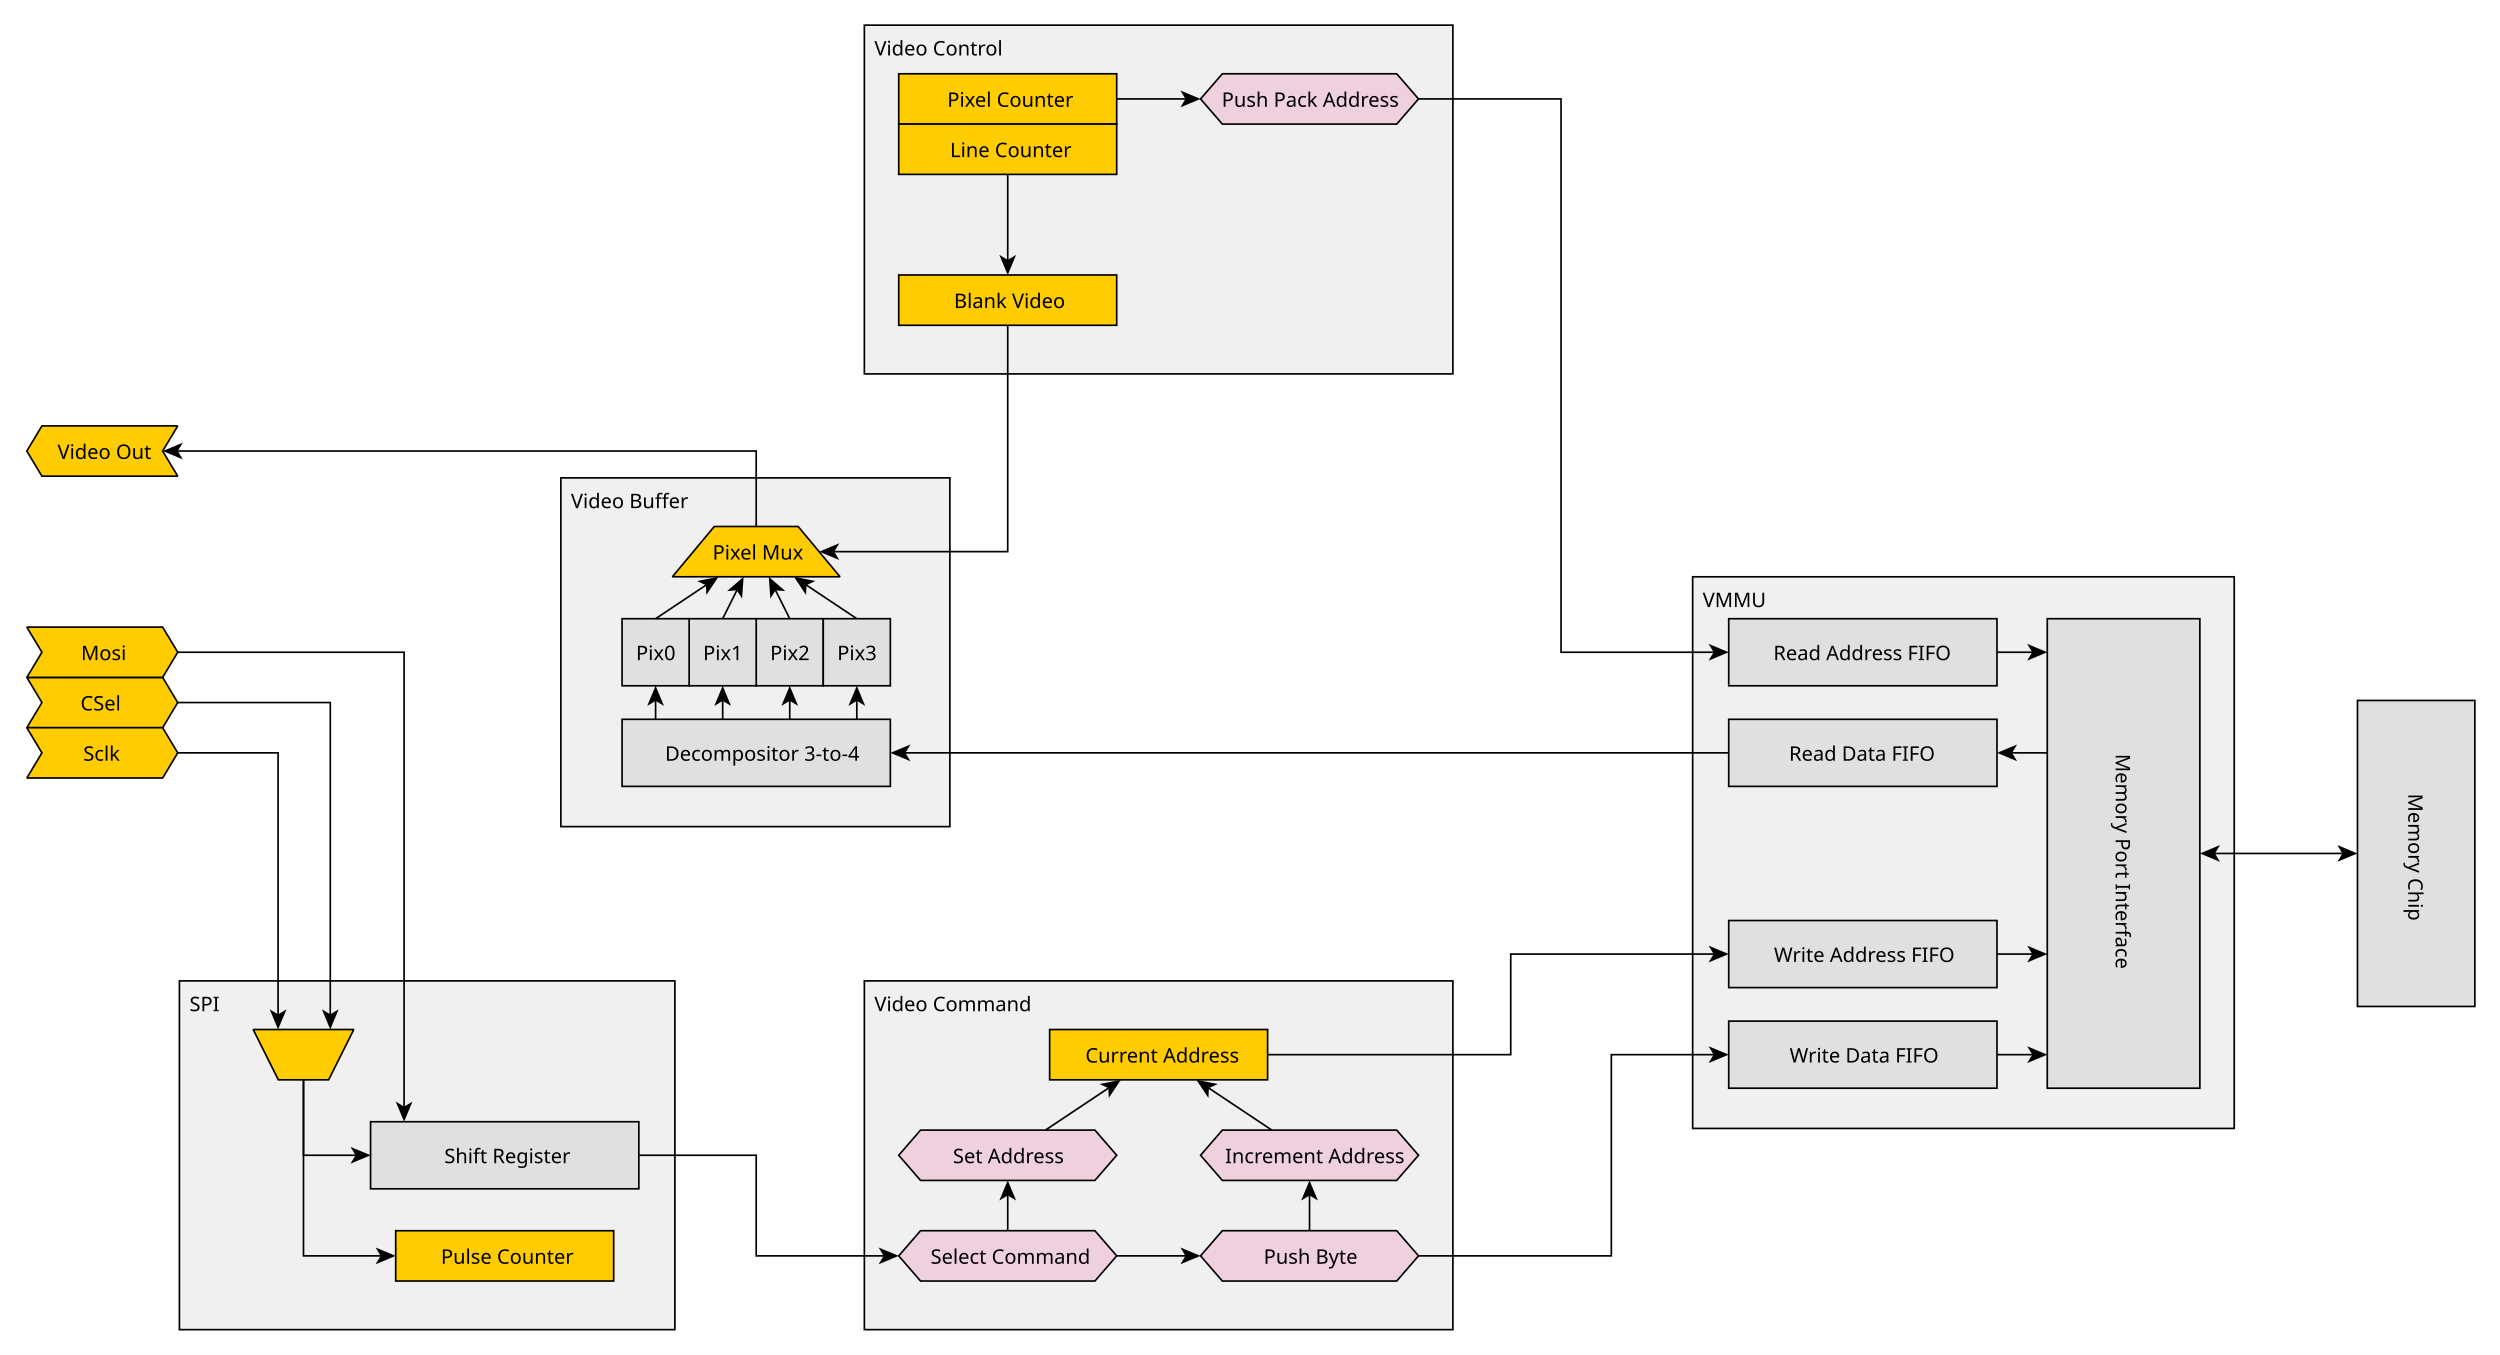
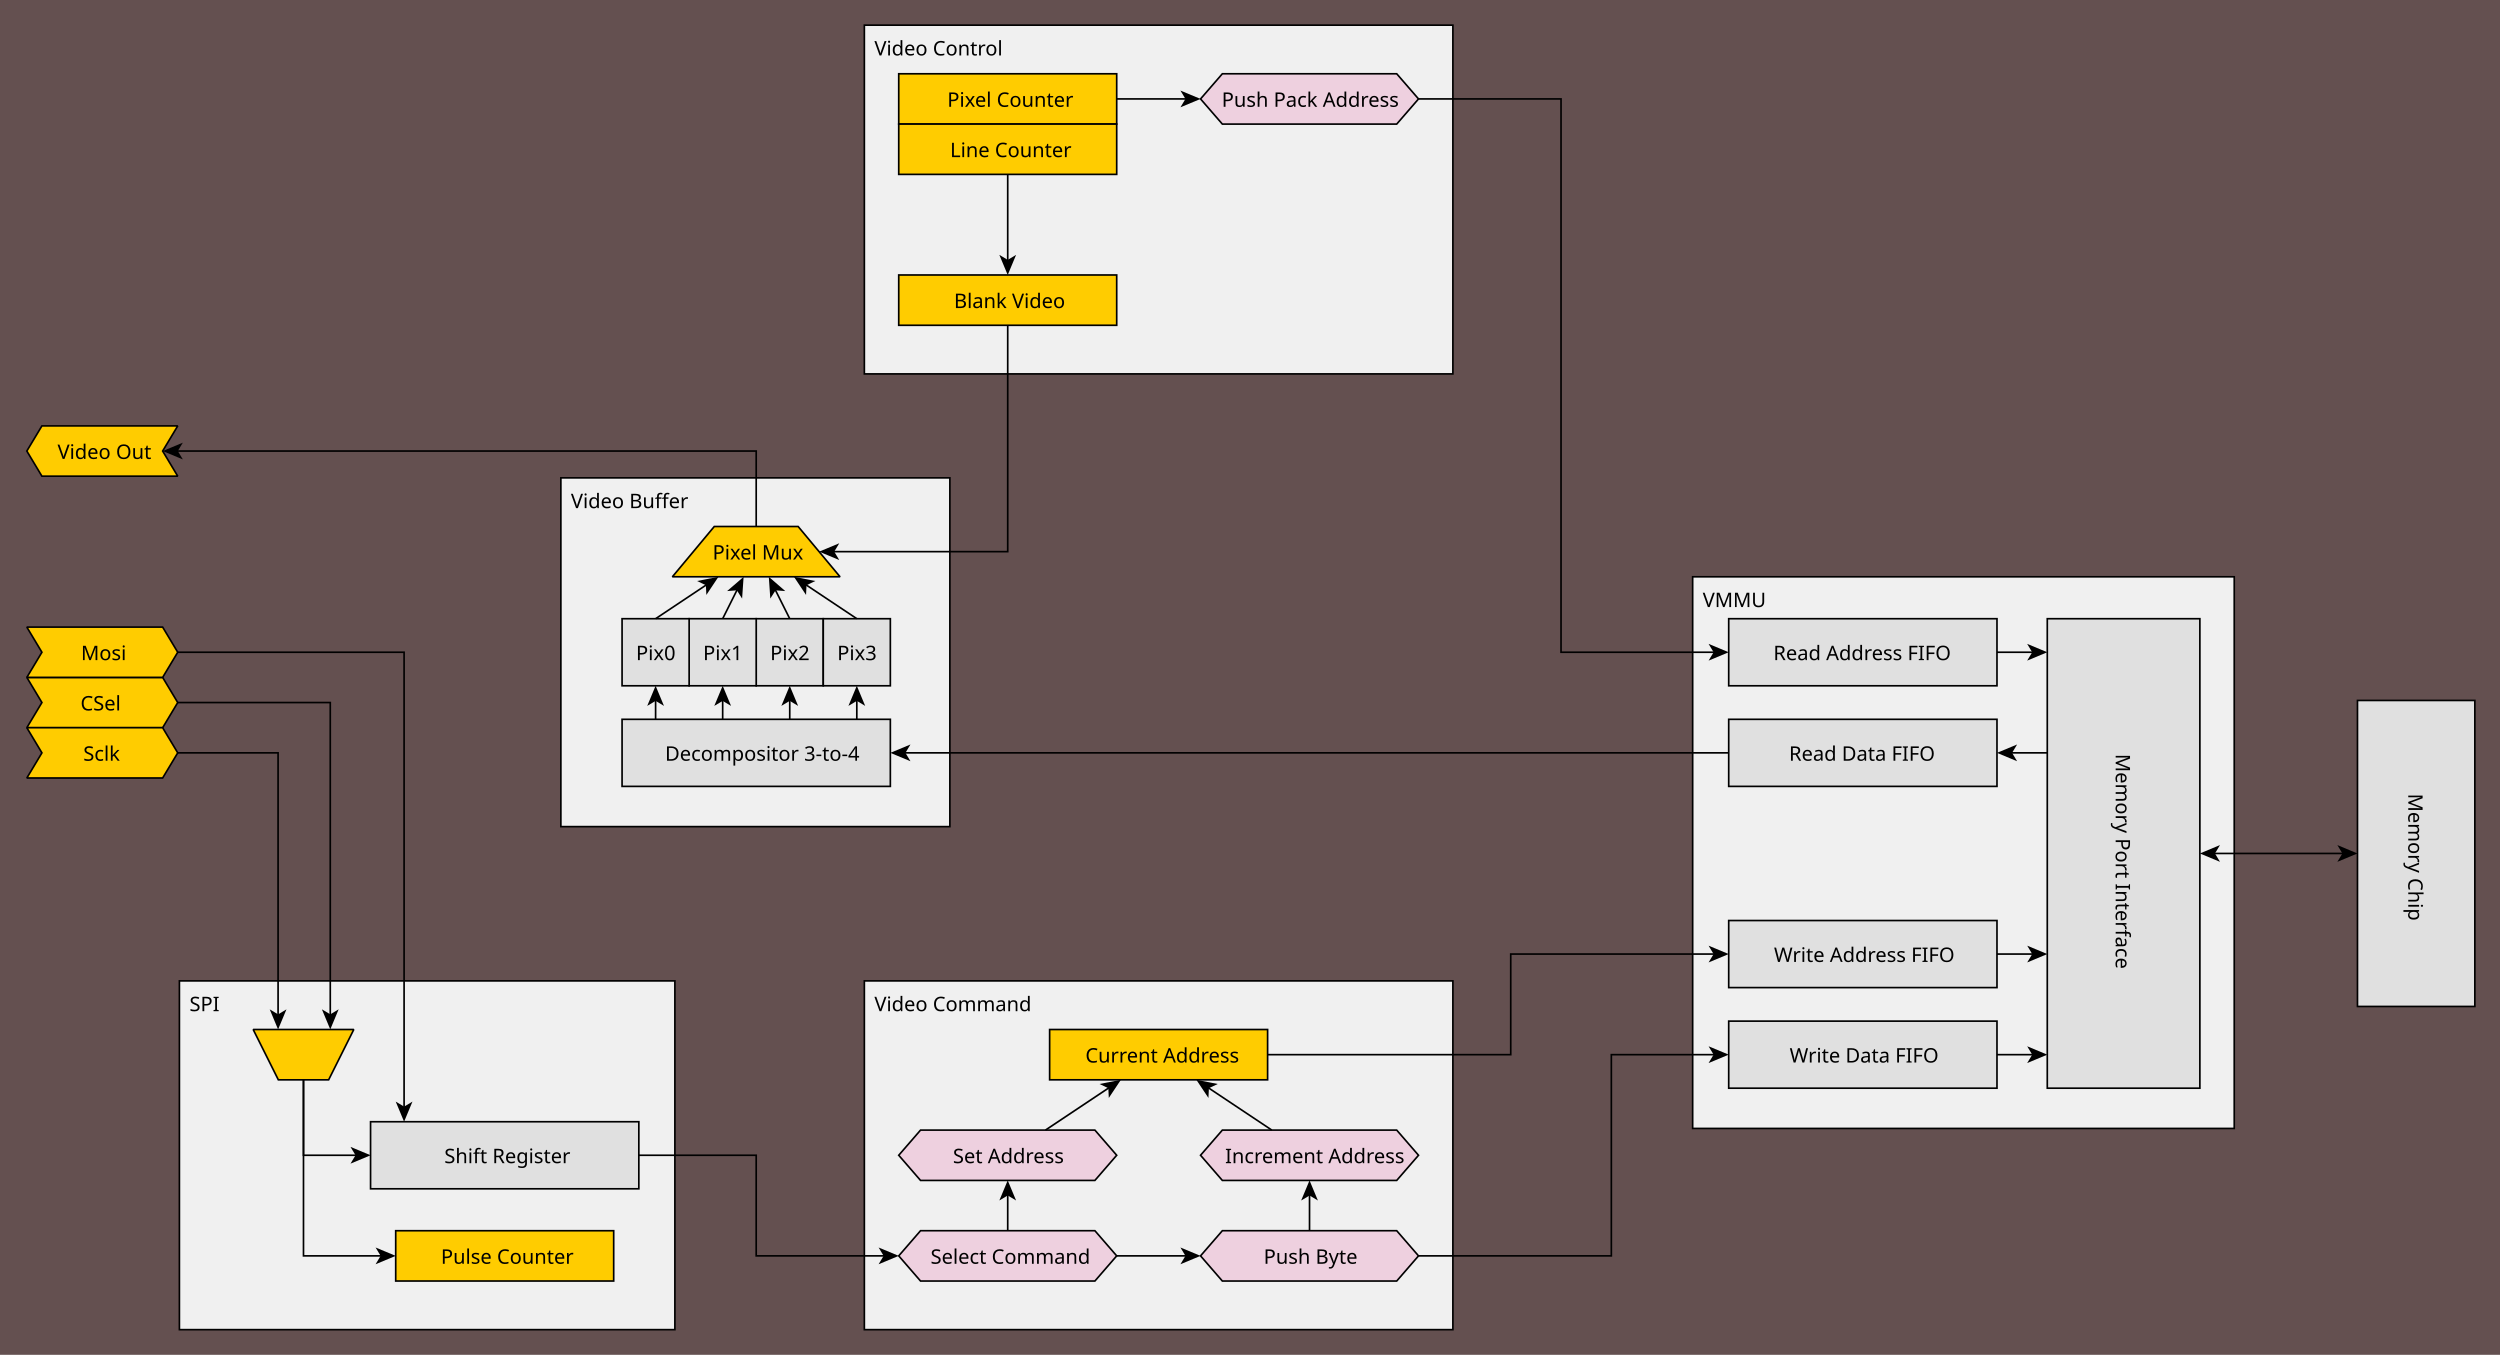
<svg xmlns="http://www.w3.org/2000/svg" fill-opacity="1" color-rendering="auto" color-interpolation="auto" text-rendering="auto" stroke="black" stroke-linecap="square" width="1491" stroke-miterlimit="10" shape-rendering="auto" stroke-opacity="1" fill="black" stroke-dasharray="none" font-weight="normal" stroke-width="1" height="808" font-family="'Dialog'" font-style="normal" stroke-linejoin="miter" font-size="12px" stroke-dashoffset="0" image-rendering="auto">
  <defs id="genericDefs" />
  <g>
    <defs id="defs1">
      <clipPath clipPathUnits="userSpaceOnUse" id="clipPath1">
        <path d="M0 0 L1491 0 L1491 808 L0 808 L0 0 Z" />
      </clipPath>
      <clipPath clipPathUnits="userSpaceOnUse" id="clipPath2">
        <path d="M-481 -89 L1010 -89 L1010 719 L-481 719 L-481 -89 Z" />
      </clipPath>
      <clipPath clipPathUnits="userSpaceOnUse" id="clipPath3">
        <path d="M-447.647 1275.851 L-447.647 -215.149 L360.353 -215.149 L360.353 1275.851 L-447.647 1275.851 Z" />
      </clipPath>
      <clipPath clipPathUnits="userSpaceOnUse" id="clipPath4">
        <path d="M-471.325 1450.351 L-471.325 -40.649 L336.675 -40.649 L336.675 1450.351 L-471.325 1450.351 Z" />
      </clipPath>
    </defs>
-     <g fill="white" text-rendering="geometricPrecision" shape-rendering="geometricPrecision" transform="translate(481,89)" stroke="white">
+     <g fill="rgb(100,80,80)" text-rendering="geometricPrecision" shape-rendering="geometricPrecision" transform="translate(481,89)" stroke="white">
      <rect x="-481" width="1491" height="808" y="-89" clip-path="url(#clipPath2)" stroke="none" />
    </g>
    <g fill="rgb(240,240,240)" text-rendering="geometricPrecision" shape-rendering="geometricPrecision" transform="matrix(1,0,0,1,481,89)" stroke="rgb(240,240,240)">
      <rect x="528.5" width="323" height="329" y="255" clip-path="url(#clipPath2)" stroke="none" />
    </g>
    <g text-rendering="geometricPrecision" stroke-miterlimit="1.45" shape-rendering="geometricPrecision" transform="matrix(1,0,0,1,481,89)" stroke-linecap="butt">
      <rect fill="none" x="528.5" width="323" height="329" y="255" clip-path="url(#clipPath2)" />
      <text x="534.5" xml:space="preserve" y="273.065" clip-path="url(#clipPath2)" font-family="sans-serif" stroke="none">VMMU</text>
    </g>
    <g fill="rgb(224,224,224)" text-rendering="geometricPrecision" shape-rendering="geometricPrecision" transform="matrix(1,0,0,1,481,89)" stroke="rgb(224,224,224)">
      <rect x="550" width="160" height="40" y="340" clip-path="url(#clipPath2)" stroke="none" />
    </g>
    <g text-rendering="geometricPrecision" stroke-miterlimit="1.45" shape-rendering="geometricPrecision" transform="matrix(1,0,0,1,481,89)" stroke-linecap="butt">
      <rect fill="none" x="550" width="160" height="40" y="340" clip-path="url(#clipPath2)" />
      <text x="585.984" xml:space="preserve" y="364.714" clip-path="url(#clipPath2)" font-family="sans-serif" stroke="none">Read Data FIFO</text>
    </g>
    <g fill="rgb(224,224,224)" text-rendering="geometricPrecision" shape-rendering="geometricPrecision" transform="matrix(1,0,0,1,481,89)" stroke="rgb(224,224,224)">
      <rect x="550" width="160" height="40" y="280" clip-path="url(#clipPath2)" stroke="none" />
    </g>
    <g text-rendering="geometricPrecision" stroke-miterlimit="1.45" shape-rendering="geometricPrecision" transform="matrix(1,0,0,1,481,89)" stroke-linecap="butt">
      <rect fill="none" x="550" width="160" height="40" y="280" clip-path="url(#clipPath2)" />
      <text x="576.648" xml:space="preserve" y="304.714" clip-path="url(#clipPath2)" font-family="sans-serif" stroke="none">Read Address FIFO</text>
    </g>
    <g fill="rgb(224,224,224)" text-rendering="geometricPrecision" shape-rendering="geometricPrecision" transform="matrix(1,0,0,1,481,89)" stroke="rgb(224,224,224)">
      <rect x="550" width="160" height="40" y="520" clip-path="url(#clipPath2)" stroke="none" />
    </g>
    <g text-rendering="geometricPrecision" stroke-miterlimit="1.45" shape-rendering="geometricPrecision" transform="matrix(1,0,0,1,481,89)" stroke-linecap="butt">
      <rect fill="none" x="550" width="160" height="40" y="520" clip-path="url(#clipPath2)" />
      <text x="586.33" xml:space="preserve" y="544.714" clip-path="url(#clipPath2)" font-family="sans-serif" stroke="none">Write Data FIFO</text>
    </g>
    <g fill="rgb(224,224,224)" text-rendering="geometricPrecision" shape-rendering="geometricPrecision" transform="matrix(1,0,0,1,481,89)" stroke="rgb(224,224,224)">
      <rect x="550" width="160" height="40" y="460" clip-path="url(#clipPath2)" stroke="none" />
    </g>
    <g text-rendering="geometricPrecision" stroke-miterlimit="1.45" shape-rendering="geometricPrecision" transform="matrix(1,0,0,1,481,89)" stroke-linecap="butt">
      <rect fill="none" x="550" width="160" height="40" y="460" clip-path="url(#clipPath2)" />
      <text x="576.993" xml:space="preserve" y="484.714" clip-path="url(#clipPath2)" font-family="sans-serif" stroke="none">Write Address FIFO</text>
    </g>
    <g fill="rgb(224,224,224)" text-rendering="geometricPrecision" shape-rendering="geometricPrecision" transform="matrix(1,0,0,1,481,89)" stroke="rgb(224,224,224)">
      <rect x="740" width="91" height="280" y="280" clip-path="url(#clipPath2)" stroke="none" />
    </g>
    <g text-rendering="geometricPrecision" stroke-miterlimit="1.45" shape-rendering="geometricPrecision" transform="matrix(1,0,0,1,481,89)" stroke-linecap="butt">
      <rect fill="none" x="740" width="91" height="280" y="280" clip-path="url(#clipPath2)" />
    </g>
    <g text-rendering="geometricPrecision" stroke-miterlimit="1.45" shape-rendering="geometricPrecision" font-family="sans-serif" transform="matrix(0,1,-1,0,1275.851,447.6475)" stroke-linecap="butt">
      <text x="2" xml:space="preserve" y="14.065" clip-path="url(#clipPath3)" stroke="none">Memory Port Interface</text>
    </g>
    <g fill="rgb(240,240,240)" text-rendering="geometricPrecision" shape-rendering="geometricPrecision" transform="matrix(1,0,0,1,481,89)" stroke="rgb(240,240,240)">
      <rect x="34.5" width="351" height="208" y="-74" clip-path="url(#clipPath2)" stroke="none" />
    </g>
    <g text-rendering="geometricPrecision" stroke-miterlimit="1.45" shape-rendering="geometricPrecision" transform="matrix(1,0,0,1,481,89)" stroke-linecap="butt">
      <rect fill="none" x="34.5" width="351" height="208" y="-74" clip-path="url(#clipPath2)" />
      <text x="40.5" xml:space="preserve" y="-55.935" clip-path="url(#clipPath2)" font-family="sans-serif" stroke="none">Video Control</text>
    </g>
    <g fill="rgb(255,204,0)" text-rendering="geometricPrecision" shape-rendering="geometricPrecision" transform="matrix(1,0,0,1,481,89)" stroke="rgb(255,204,0)">
      <rect x="55" width="130" height="30" y="-45" clip-path="url(#clipPath2)" stroke="none" />
    </g>
    <g text-rendering="geometricPrecision" stroke-miterlimit="1.45" shape-rendering="geometricPrecision" transform="matrix(1,0,0,1,481,89)" stroke-linecap="butt">
      <rect fill="none" x="55" width="130" height="30" y="-45" clip-path="url(#clipPath2)" />
      <text x="83.982" xml:space="preserve" y="-25.286" clip-path="url(#clipPath2)" font-family="sans-serif" stroke="none">Pixel Counter</text>
    </g>
    <g fill="rgb(255,204,0)" text-rendering="geometricPrecision" shape-rendering="geometricPrecision" transform="matrix(1,0,0,1,481,89)" stroke="rgb(255,204,0)">
      <rect x="55" width="130" height="30" y="-15" clip-path="url(#clipPath2)" stroke="none" />
    </g>
    <g text-rendering="geometricPrecision" stroke-miterlimit="1.45" shape-rendering="geometricPrecision" transform="matrix(1,0,0,1,481,89)" stroke-linecap="butt">
      <rect fill="none" x="55" width="130" height="30" y="-15" clip-path="url(#clipPath2)" />
      <text x="85.644" xml:space="preserve" y="4.714" clip-path="url(#clipPath2)" font-family="sans-serif" stroke="none">Line Counter</text>
    </g>
    <g fill="rgb(238,208,223)" text-rendering="geometricPrecision" shape-rendering="geometricPrecision" transform="matrix(1,0,0,1,481,89)" stroke="rgb(238,208,223)">
      <path d="M235 -30 L248 -45 L352 -45 L365 -30 L352 -15 L248 -15 Z" fill-rule="evenodd" clip-path="url(#clipPath2)" stroke="none" />
    </g>
    <g text-rendering="geometricPrecision" stroke-miterlimit="1.45" shape-rendering="geometricPrecision" transform="matrix(1,0,0,1,481,89)" stroke-linecap="butt">
      <path fill="none" d="M235 -30 L248 -45 L352 -45 L365 -30 L352 -15 L248 -15 Z" fill-rule="evenodd" clip-path="url(#clipPath2)" />
      <text x="247.641" xml:space="preserve" y="-25.286" clip-path="url(#clipPath2)" font-family="sans-serif" stroke="none">Push Pack Address</text>
    </g>
    <g fill="rgb(240,240,240)" text-rendering="geometricPrecision" shape-rendering="geometricPrecision" transform="matrix(1,0,0,1,481,89)" stroke="rgb(240,240,240)">
      <rect x="-146.5" width="232" height="208" y="196" clip-path="url(#clipPath2)" stroke="none" />
    </g>
    <g text-rendering="geometricPrecision" stroke-miterlimit="1.45" shape-rendering="geometricPrecision" transform="matrix(1,0,0,1,481,89)" stroke-linecap="butt">
      <rect fill="none" x="-146.5" width="232" height="208" y="196" clip-path="url(#clipPath2)" />
      <text x="-140.5" xml:space="preserve" y="214.065" clip-path="url(#clipPath2)" font-family="sans-serif" stroke="none">Video Buffer</text>
    </g>
    <g fill="rgb(255,204,0)" text-rendering="geometricPrecision" shape-rendering="geometricPrecision" transform="matrix(1,0,0,1,481,89)" stroke="rgb(255,204,0)">
      <rect x="55" width="130" height="30" y="75" clip-path="url(#clipPath2)" stroke="none" />
    </g>
    <g text-rendering="geometricPrecision" stroke-miterlimit="1.45" shape-rendering="geometricPrecision" transform="matrix(1,0,0,1,481,89)" stroke-linecap="butt">
      <rect fill="none" x="55" width="130" height="30" y="75" clip-path="url(#clipPath2)" />
      <text x="87.978" xml:space="preserve" y="94.714" clip-path="url(#clipPath2)" font-family="sans-serif" stroke="none">Blank Video</text>
    </g>
    <g fill="rgb(224,224,224)" text-rendering="geometricPrecision" shape-rendering="geometricPrecision" transform="matrix(1,0,0,1,481,89)" stroke="rgb(224,224,224)">
      <rect x="-110" width="160" height="40" y="340" clip-path="url(#clipPath2)" stroke="none" />
    </g>
    <g text-rendering="geometricPrecision" stroke-miterlimit="1.45" shape-rendering="geometricPrecision" transform="matrix(1,0,0,1,481,89)" stroke-linecap="butt">
      <rect fill="none" x="-110" width="160" height="40" y="340" clip-path="url(#clipPath2)" />
      <text x="-84.355" xml:space="preserve" y="364.714" clip-path="url(#clipPath2)" font-family="sans-serif" stroke="none">Decompositor 3-to-4</text>
    </g>
    <g fill="rgb(224,224,224)" text-rendering="geometricPrecision" shape-rendering="geometricPrecision" transform="matrix(1,0,0,1,481,89)" stroke="rgb(224,224,224)">
      <rect x="-30" width="40" height="40" y="280" clip-path="url(#clipPath2)" stroke="none" />
    </g>
    <g text-rendering="geometricPrecision" stroke-miterlimit="1.45" shape-rendering="geometricPrecision" transform="matrix(1,0,0,1,481,89)" stroke-linecap="butt">
      <rect fill="none" x="-30" width="40" height="40" y="280" clip-path="url(#clipPath2)" />
      <text x="-21.672" xml:space="preserve" y="304.714" clip-path="url(#clipPath2)" font-family="sans-serif" stroke="none">Pix2</text>
    </g>
    <g fill="rgb(224,224,224)" text-rendering="geometricPrecision" shape-rendering="geometricPrecision" transform="matrix(1,0,0,1,481,89)" stroke="rgb(224,224,224)">
      <rect x="10" width="40" height="40" y="280" clip-path="url(#clipPath2)" stroke="none" />
    </g>
    <g text-rendering="geometricPrecision" stroke-miterlimit="1.45" shape-rendering="geometricPrecision" transform="matrix(1,0,0,1,481,89)" stroke-linecap="butt">
      <rect fill="none" x="10" width="40" height="40" y="280" clip-path="url(#clipPath2)" />
      <text x="18.328" xml:space="preserve" y="304.714" clip-path="url(#clipPath2)" font-family="sans-serif" stroke="none">Pix3</text>
    </g>
    <g fill="rgb(224,224,224)" text-rendering="geometricPrecision" shape-rendering="geometricPrecision" transform="matrix(1,0,0,1,481,89)" stroke="rgb(224,224,224)">
      <rect x="-70" width="40" height="40" y="280" clip-path="url(#clipPath2)" stroke="none" />
    </g>
    <g text-rendering="geometricPrecision" stroke-miterlimit="1.45" shape-rendering="geometricPrecision" transform="matrix(1,0,0,1,481,89)" stroke-linecap="butt">
      <rect fill="none" x="-70" width="40" height="40" y="280" clip-path="url(#clipPath2)" />
      <text x="-61.672" xml:space="preserve" y="304.714" clip-path="url(#clipPath2)" font-family="sans-serif" stroke="none">Pix1</text>
    </g>
    <g fill="rgb(224,224,224)" text-rendering="geometricPrecision" shape-rendering="geometricPrecision" transform="matrix(1,0,0,1,481,89)" stroke="rgb(224,224,224)">
      <rect x="-110" width="40" height="40" y="280" clip-path="url(#clipPath2)" stroke="none" />
    </g>
    <g text-rendering="geometricPrecision" stroke-miterlimit="1.45" shape-rendering="geometricPrecision" transform="matrix(1,0,0,1,481,89)" stroke-linecap="butt">
      <rect fill="none" x="-110" width="40" height="40" y="280" clip-path="url(#clipPath2)" />
      <text x="-101.672" xml:space="preserve" y="304.714" clip-path="url(#clipPath2)" font-family="sans-serif" stroke="none">Pix0</text>
    </g>
    <g fill="rgb(255,204,0)" text-rendering="geometricPrecision" shape-rendering="geometricPrecision" transform="matrix(1,0,0,1,481,89)" stroke="rgb(255,204,0)">
      <path d="M-80 255 L-55 225 L-4.999 225 L20.001 255 Z" fill-rule="evenodd" clip-path="url(#clipPath2)" stroke="none" />
    </g>
    <g text-rendering="geometricPrecision" stroke-miterlimit="1.45" shape-rendering="geometricPrecision" transform="matrix(1,0,0,1,481,89)" stroke-linecap="butt">
      <path fill="none" d="M-80 255 L-55 225 L-4.999 225 L20.001 255 Z" fill-rule="evenodd" clip-path="url(#clipPath2)" />
      <text x="-56.007" xml:space="preserve" y="244.714" clip-path="url(#clipPath2)" font-family="sans-serif" stroke="none">Pixel Mux</text>
    </g>
    <g fill="rgb(255,204,0)" text-rendering="geometricPrecision" shape-rendering="geometricPrecision" transform="matrix(1,0,0,1,481,89)" stroke="rgb(255,204,0)">
      <path d="M-456 165 L-375 165 L-384 180 L-375 195 L-456 195 L-465 180 Z" fill-rule="evenodd" clip-path="url(#clipPath2)" stroke="none" />
    </g>
    <g text-rendering="geometricPrecision" stroke-miterlimit="1.45" shape-rendering="geometricPrecision" transform="matrix(1,0,0,1,481,89)" stroke-linecap="butt">
      <path fill="none" d="M-456 165 L-375 165 L-384 180 L-375 195 L-456 195 L-465 180 Z" fill-rule="evenodd" clip-path="url(#clipPath2)" />
      <text x="-446.684" xml:space="preserve" y="184.714" clip-path="url(#clipPath2)" font-family="sans-serif" stroke="none">Video Out</text>
    </g>
    <g fill="rgb(240,240,240)" text-rendering="geometricPrecision" shape-rendering="geometricPrecision" transform="matrix(1,0,0,1,481,89)" stroke="rgb(240,240,240)">
      <rect x="34.5" width="351" height="208" y="496" clip-path="url(#clipPath2)" stroke="none" />
    </g>
    <g text-rendering="geometricPrecision" stroke-miterlimit="1.45" shape-rendering="geometricPrecision" transform="matrix(1,0,0,1,481,89)" stroke-linecap="butt">
      <rect fill="none" x="34.5" width="351" height="208" y="496" clip-path="url(#clipPath2)" />
      <text x="40.5" xml:space="preserve" y="514.064" clip-path="url(#clipPath2)" font-family="sans-serif" stroke="none">Video Command</text>
    </g>
    <g fill="rgb(240,240,240)" text-rendering="geometricPrecision" shape-rendering="geometricPrecision" transform="matrix(1,0,0,1,481,89)" stroke="rgb(240,240,240)">
      <rect x="-374" width="295.5" height="208" y="496" clip-path="url(#clipPath2)" stroke="none" />
    </g>
    <g text-rendering="geometricPrecision" stroke-miterlimit="1.45" shape-rendering="geometricPrecision" transform="matrix(1,0,0,1,481,89)" stroke-linecap="butt">
      <rect fill="none" x="-374" width="295.5" height="208" y="496" clip-path="url(#clipPath2)" />
      <text x="-368" xml:space="preserve" y="514.064" clip-path="url(#clipPath2)" font-family="sans-serif" stroke="none">SPI</text>
    </g>
    <g fill="rgb(255,204,0)" text-rendering="geometricPrecision" shape-rendering="geometricPrecision" transform="matrix(1,0,0,1,481,89)" stroke="rgb(255,204,0)">
      <path d="M-465 315 L-384 315 L-375 330 L-384 345 L-465 345 L-456 330 Z" fill-rule="evenodd" clip-path="url(#clipPath2)" stroke="none" />
    </g>
    <g text-rendering="geometricPrecision" stroke-miterlimit="1.45" shape-rendering="geometricPrecision" transform="matrix(1,0,0,1,481,89)" stroke-linecap="butt">
      <path fill="none" d="M-465 315 L-384 315 L-375 330 L-384 345 L-465 345 L-456 330 Z" fill-rule="evenodd" clip-path="url(#clipPath2)" />
      <text x="-433.005" xml:space="preserve" y="334.714" clip-path="url(#clipPath2)" font-family="sans-serif" stroke="none">CSel</text>
    </g>
    <g fill="rgb(255,204,0)" text-rendering="geometricPrecision" shape-rendering="geometricPrecision" transform="matrix(1,0,0,1,481,89)" stroke="rgb(255,204,0)">
      <path d="M-465 345 L-384 345 L-375 360 L-384 375 L-465 375 L-456 360 Z" fill-rule="evenodd" clip-path="url(#clipPath2)" stroke="none" />
    </g>
    <g text-rendering="geometricPrecision" stroke-miterlimit="1.45" shape-rendering="geometricPrecision" transform="matrix(1,0,0,1,481,89)" stroke-linecap="butt">
      <path fill="none" d="M-465 345 L-384 345 L-375 360 L-384 375 L-465 375 L-456 360 Z" fill-rule="evenodd" clip-path="url(#clipPath2)" />
      <text x="-431.335" xml:space="preserve" y="364.714" clip-path="url(#clipPath2)" font-family="sans-serif" stroke="none">Sclk</text>
    </g>
    <g fill="rgb(255,204,0)" text-rendering="geometricPrecision" shape-rendering="geometricPrecision" transform="matrix(1,0,0,1,481,89)" stroke="rgb(255,204,0)">
      <path d="M-465 285 L-384 285 L-375 300 L-384 315 L-465 315 L-456 300 Z" fill-rule="evenodd" clip-path="url(#clipPath2)" stroke="none" />
    </g>
    <g text-rendering="geometricPrecision" stroke-miterlimit="1.45" shape-rendering="geometricPrecision" transform="matrix(1,0,0,1,481,89)" stroke-linecap="butt">
      <path fill="none" d="M-465 285 L-384 285 L-375 300 L-384 315 L-465 315 L-456 300 Z" fill-rule="evenodd" clip-path="url(#clipPath2)" />
      <text x="-432.668" xml:space="preserve" y="304.714" clip-path="url(#clipPath2)" font-family="sans-serif" stroke="none">Mosi</text>
    </g>
    <g fill="rgb(224,224,224)" text-rendering="geometricPrecision" shape-rendering="geometricPrecision" transform="matrix(1,0,0,1,481,89)" stroke="rgb(224,224,224)">
      <rect x="-260" width="160" height="40" y="580" clip-path="url(#clipPath2)" stroke="none" />
    </g>
    <g text-rendering="geometricPrecision" stroke-miterlimit="1.45" shape-rendering="geometricPrecision" transform="matrix(1,0,0,1,481,89)" stroke-linecap="butt">
      <rect fill="none" x="-260" width="160" height="40" y="580" clip-path="url(#clipPath2)" />
      <text x="-216.015" xml:space="preserve" y="604.714" clip-path="url(#clipPath2)" font-family="sans-serif" stroke="none">Shift Register</text>
    </g>
    <g fill="rgb(255,204,0)" text-rendering="geometricPrecision" shape-rendering="geometricPrecision" transform="matrix(1,0,0,1,481,89)" stroke="rgb(255,204,0)">
      <path d="M-330 525 L-270 525 L-285 555 L-315 555 Z" fill-rule="evenodd" clip-path="url(#clipPath2)" stroke="none" />
    </g>
    <g text-rendering="geometricPrecision" stroke-miterlimit="1.45" shape-rendering="geometricPrecision" transform="matrix(1,0,0,1,481,89)" stroke-linecap="butt">
      <path fill="none" d="M-330 525 L-270 525 L-285 555 L-315 555 Z" fill-rule="evenodd" clip-path="url(#clipPath2)" />
    </g>
    <g fill="rgb(238,208,223)" text-rendering="geometricPrecision" shape-rendering="geometricPrecision" transform="matrix(1,0,0,1,481,89)" stroke="rgb(238,208,223)">
      <path d="M55 660 L68 645 L172 645 L185 660 L172 675 L68 675 Z" fill-rule="evenodd" clip-path="url(#clipPath2)" stroke="none" />
    </g>
    <g text-rendering="geometricPrecision" stroke-miterlimit="1.45" shape-rendering="geometricPrecision" transform="matrix(1,0,0,1,481,89)" stroke-linecap="butt">
      <path fill="none" d="M55 660 L68 645 L172 645 L185 660 L172 675 L68 675 Z" fill-rule="evenodd" clip-path="url(#clipPath2)" />
      <text x="73.981" xml:space="preserve" y="664.714" clip-path="url(#clipPath2)" font-family="sans-serif" stroke="none">Select Command</text>
    </g>
    <g fill="rgb(255,204,0)" text-rendering="geometricPrecision" shape-rendering="geometricPrecision" transform="matrix(1,0,0,1,481,89)" stroke="rgb(255,204,0)">
      <rect x="145" width="130" height="30" y="525" clip-path="url(#clipPath2)" stroke="none" />
    </g>
    <g text-rendering="geometricPrecision" stroke-miterlimit="1.45" shape-rendering="geometricPrecision" transform="matrix(1,0,0,1,481,89)" stroke-linecap="butt">
      <rect fill="none" x="145" width="130" height="30" y="525" clip-path="url(#clipPath2)" />
      <text x="166.315" xml:space="preserve" y="544.714" clip-path="url(#clipPath2)" font-family="sans-serif" stroke="none">Current Address</text>
    </g>
    <g fill="rgb(238,208,223)" text-rendering="geometricPrecision" shape-rendering="geometricPrecision" transform="matrix(1,0,0,1,481,89)" stroke="rgb(238,208,223)">
      <path d="M235 660 L248 645 L352 645 L365 660 L352 675 L248 675 Z" fill-rule="evenodd" clip-path="url(#clipPath2)" stroke="none" />
    </g>
    <g text-rendering="geometricPrecision" stroke-miterlimit="1.45" shape-rendering="geometricPrecision" transform="matrix(1,0,0,1,481,89)" stroke-linecap="butt">
      <path fill="none" d="M235 660 L248 645 L352 645 L365 660 L352 675 L248 675 Z" fill-rule="evenodd" clip-path="url(#clipPath2)" />
      <text x="272.651" xml:space="preserve" y="664.714" clip-path="url(#clipPath2)" font-family="sans-serif" stroke="none">Push Byte</text>
    </g>
    <g fill="rgb(255,204,0)" text-rendering="geometricPrecision" shape-rendering="geometricPrecision" transform="matrix(1,0,0,1,481,89)" stroke="rgb(255,204,0)">
      <rect x="-245" width="130" height="30" y="645" clip-path="url(#clipPath2)" stroke="none" />
    </g>
    <g text-rendering="geometricPrecision" stroke-miterlimit="1.45" shape-rendering="geometricPrecision" transform="matrix(1,0,0,1,481,89)" stroke-linecap="butt">
      <rect fill="none" x="-245" width="130" height="30" y="645" clip-path="url(#clipPath2)" />
      <text x="-218.022" xml:space="preserve" y="664.714" clip-path="url(#clipPath2)" font-family="sans-serif" stroke="none">Pulse Counter</text>
    </g>
    <g fill="rgb(238,208,223)" text-rendering="geometricPrecision" shape-rendering="geometricPrecision" transform="matrix(1,0,0,1,481,89)" stroke="rgb(238,208,223)">
      <path d="M55 600 L68 585 L172 585 L185 600 L172 615 L68 615 Z" fill-rule="evenodd" clip-path="url(#clipPath2)" stroke="none" />
    </g>
    <g text-rendering="geometricPrecision" stroke-miterlimit="1.45" shape-rendering="geometricPrecision" transform="matrix(1,0,0,1,481,89)" stroke-linecap="butt">
      <path fill="none" d="M55 600 L68 585 L172 585 L185 600 L172 615 L68 615 Z" fill-rule="evenodd" clip-path="url(#clipPath2)" />
      <text x="87.316" xml:space="preserve" y="604.714" clip-path="url(#clipPath2)" font-family="sans-serif" stroke="none">Set Address</text>
    </g>
    <g fill="rgb(238,208,223)" text-rendering="geometricPrecision" shape-rendering="geometricPrecision" transform="matrix(1,0,0,1,481,89)" stroke="rgb(238,208,223)">
      <path d="M235 600 L248 585 L352 585 L365 600 L352 615 L248 615 Z" fill-rule="evenodd" clip-path="url(#clipPath2)" stroke="none" />
    </g>
    <g text-rendering="geometricPrecision" stroke-miterlimit="1.45" shape-rendering="geometricPrecision" transform="matrix(1,0,0,1,481,89)" stroke-linecap="butt">
      <path fill="none" d="M235 600 L248 585 L352 585 L365 600 L352 615 L248 615 Z" fill-rule="evenodd" clip-path="url(#clipPath2)" />
      <text x="249.644" xml:space="preserve" y="604.714" clip-path="url(#clipPath2)" font-family="sans-serif" stroke="none">Increment Address</text>
    </g>
    <g fill="rgb(224,224,224)" text-rendering="geometricPrecision" shape-rendering="geometricPrecision" transform="matrix(1,0,0,1,481,89)" stroke="rgb(224,224,224)">
      <rect x="925" width="70" height="182.5" y="328.75" clip-path="url(#clipPath2)" stroke="none" />
    </g>
    <g text-rendering="geometricPrecision" stroke-miterlimit="1.45" shape-rendering="geometricPrecision" transform="matrix(1,0,0,1,481,89)" stroke-linecap="butt">
      <rect fill="none" x="925" width="70" height="182.5" y="328.75" clip-path="url(#clipPath2)" />
    </g>
    <g text-rendering="geometricPrecision" stroke-miterlimit="1.45" shape-rendering="geometricPrecision" font-family="sans-serif" transform="matrix(0,1,-1,0,1450.351,471.3252)" stroke-linecap="butt">
      <text x="2" xml:space="preserve" y="14.065" clip-path="url(#clipPath4)" stroke="none">Memory Chip</text>
    </g>
    <g text-rendering="geometricPrecision" stroke-miterlimit="1.45" shape-rendering="geometricPrecision" transform="matrix(1,0,0,1,481,89)" stroke-linecap="butt">
      <path fill="none" d="M710 300 L731.997 300" clip-path="url(#clipPath2)" />
      <path d="M739.997 300 L727.997 295 L730.997 300 L727.997 305 Z" clip-path="url(#clipPath2)" stroke="none" />
      <path fill="none" d="M710 480 L732.027 480" clip-path="url(#clipPath2)" />
      <path d="M740.027 480 L728.027 475 L731.027 480 L728.027 485 Z" clip-path="url(#clipPath2)" stroke="none" />
      <path fill="none" d="M710 540 L732.013 540" clip-path="url(#clipPath2)" />
      <path d="M740.013 540 L728.013 535 L731.013 540 L728.013 545 Z" clip-path="url(#clipPath2)" stroke="none" />
      <path fill="none" d="M739.968 360 L718 360" clip-path="url(#clipPath2)" />
      <path d="M710 360 L722 365 L719 360 L722 355 Z" clip-path="url(#clipPath2)" stroke="none" />
      <path fill="none" d="M185 -30 L227.004 -30" clip-path="url(#clipPath2)" />
      <path d="M235.004 -30 L223.004 -35 L226.004 -30 L223.004 -25 Z" clip-path="url(#clipPath2)" stroke="none" />
      <path fill="none" d="M365.002 -30 L450 -30 L450 300 L542 300" clip-path="url(#clipPath2)" />
      <path d="M550 300 L538 295 L541 300 L538 305 Z" clip-path="url(#clipPath2)" stroke="none" />
      <path fill="none" d="M120 15 L120 67" clip-path="url(#clipPath2)" />
      <path d="M120 75 L125 63 L120 66 L115 63 Z" clip-path="url(#clipPath2)" stroke="none" />
      <path fill="none" d="M550 360 L58 360" clip-path="url(#clipPath2)" />
      <path d="M50 360 L62 365 L59 360 L62 355 Z" clip-path="url(#clipPath2)" stroke="none" />
      <path fill="none" d="M-10 339.989 L-10 328" clip-path="url(#clipPath2)" />
      <path d="M-10 320 L-15 332 L-10 329 L-5 332 Z" clip-path="url(#clipPath2)" stroke="none" />
      <path fill="none" d="M30 339.993 L30 328" clip-path="url(#clipPath2)" />
      <path d="M30 320 L25 332 L30 329 L35 332 Z" clip-path="url(#clipPath2)" stroke="none" />
      <path fill="none" d="M-50 339.976 L-50 328" clip-path="url(#clipPath2)" />
      <path d="M-50 320 L-55 332 L-50 329 L-45 332 Z" clip-path="url(#clipPath2)" stroke="none" />
      <path fill="none" d="M-90 339.989 L-90 328" clip-path="url(#clipPath2)" />
      <path d="M-90 320 L-95 332 L-90 329 L-85 332 Z" clip-path="url(#clipPath2)" stroke="none" />
      <path fill="none" d="M29.971 279.981 L-0.825 259.45" clip-path="url(#clipPath2)" />
      <path d="M-7.482 255.012 L-0.271 265.829 L0.007 260.005 L5.276 257.508 Z" clip-path="url(#clipPath2)" stroke="none" />
      <path fill="none" d="M-10.02 279.961 L-18.91 262.18" clip-path="url(#clipPath2)" />
      <path d="M-22.488 255.024 L-21.593 267.994 L-18.463 263.074 L-12.649 263.521 Z" clip-path="url(#clipPath2)" stroke="none" />
      <path fill="none" d="M-49.98 279.961 L-41.09 262.18" clip-path="url(#clipPath2)" />
      <path d="M-37.512 255.024 L-47.351 263.521 L-41.537 263.074 L-38.407 267.994 Z" clip-path="url(#clipPath2)" stroke="none" />
      <path fill="none" d="M-89.971 279.981 L-59.175 259.45" clip-path="url(#clipPath2)" />
      <path d="M-52.518 255.012 L-65.276 257.508 L-60.007 260.005 L-59.729 265.829 Z" clip-path="url(#clipPath2)" stroke="none" />
      <path fill="none" d="M120 105 L120 240 L15.537 240" clip-path="url(#clipPath2)" />
      <path d="M7.537 240 L19.537 245 L16.537 240 L19.537 235 Z" clip-path="url(#clipPath2)" stroke="none" />
      <path fill="none" d="M-30 224.971 L-30 180 L-375.961 180" clip-path="url(#clipPath2)" />
      <path d="M-383.961 180 L-371.961 185 L-374.961 180 L-371.961 175 Z" clip-path="url(#clipPath2)" stroke="none" />
      <path fill="none" d="M-375.044 300 L-240 300 L-240 571.985" clip-path="url(#clipPath2)" />
      <path d="M-240 579.985 L-235 567.985 L-240 570.985 L-245 567.985 Z" clip-path="url(#clipPath2)" stroke="none" />
      <path fill="none" d="M-375.024 360 L-315.149 360 L-315.149 516.976" clip-path="url(#clipPath2)" />
      <path d="M-315.149 524.976 L-310.149 512.976 L-315.149 515.976 L-320.149 512.976 Z" clip-path="url(#clipPath2)" stroke="none" />
      <path fill="none" d="M-375.018 330 L-284.026 330 L-284.026 516.955" clip-path="url(#clipPath2)" />
      <path d="M-284.026 524.955 L-279.026 512.955 L-284.026 515.955 L-289.026 512.955 Z" clip-path="url(#clipPath2)" stroke="none" />
      <path fill="none" d="M-300 555.029 L-300 600 L-267.966 600" clip-path="url(#clipPath2)" />
      <path d="M-259.966 600 L-271.966 595 L-268.966 600 L-271.966 605 Z" clip-path="url(#clipPath2)" stroke="none" />
      <path fill="none" d="M-100 600 L-30 600 L-30 660 L46.998 660" clip-path="url(#clipPath2)" />
      <path d="M54.998 660 L42.998 655 L45.998 660 L42.998 665 Z" clip-path="url(#clipPath2)" stroke="none" />
      <path fill="none" d="M275 540 L420 540 L420 480 L542 480" clip-path="url(#clipPath2)" />
      <path d="M550 480 L538 475 L541 480 L538 485 Z" clip-path="url(#clipPath2)" stroke="none" />
      <path fill="none" d="M184.995 660 L227.001 660" clip-path="url(#clipPath2)" />
      <path d="M235.001 660 L223.001 655 L226.001 660 L223.001 665 Z" clip-path="url(#clipPath2)" stroke="none" />
      <path fill="none" d="M364.995 660 L480 660 L480 540 L542 540" clip-path="url(#clipPath2)" />
      <path d="M550 540 L538 535 L541 540 L538 545 Z" clip-path="url(#clipPath2)" stroke="none" />
      <path fill="none" d="M-300 555.029 L-300 660 L-253 660" clip-path="url(#clipPath2)" />
      <path d="M-245 660 L-257 655 L-254 660 L-257 665 Z" clip-path="url(#clipPath2)" stroke="none" />
      <path fill="none" d="M120 644.971 L120 622.976" clip-path="url(#clipPath2)" />
      <path d="M120 614.976 L115 626.976 L120 623.976 L125 626.976 Z" clip-path="url(#clipPath2)" stroke="none" />
      <path fill="none" d="M142.522 584.985 L180.844 559.438" clip-path="url(#clipPath2)" />
      <path d="M187.5 555 L174.742 557.496 L180.012 559.992 L180.289 565.817 Z" clip-path="url(#clipPath2)" stroke="none" />
      <path fill="none" d="M300 645.029 L300 622.995" clip-path="url(#clipPath2)" />
      <path d="M300 614.995 L295 626.995 L300 623.995 L305 626.995 Z" clip-path="url(#clipPath2)" stroke="none" />
      <path fill="none" d="M277.478 584.985 L239.156 559.438" clip-path="url(#clipPath2)" />
      <path d="M232.5 555 L239.711 565.817 L239.988 559.992 L245.258 557.496 Z" clip-path="url(#clipPath2)" stroke="none" />
      <path fill="none" d="M839 420 L917 420" clip-path="url(#clipPath2)" />
      <path d="M831 420 L843 425 L840 420 L843 415 Z" clip-path="url(#clipPath2)" stroke="none" />
      <path d="M925 420 L913 415 L916 420 L913 425 Z" clip-path="url(#clipPath2)" stroke="none" />
    </g>
  </g>
</svg>
